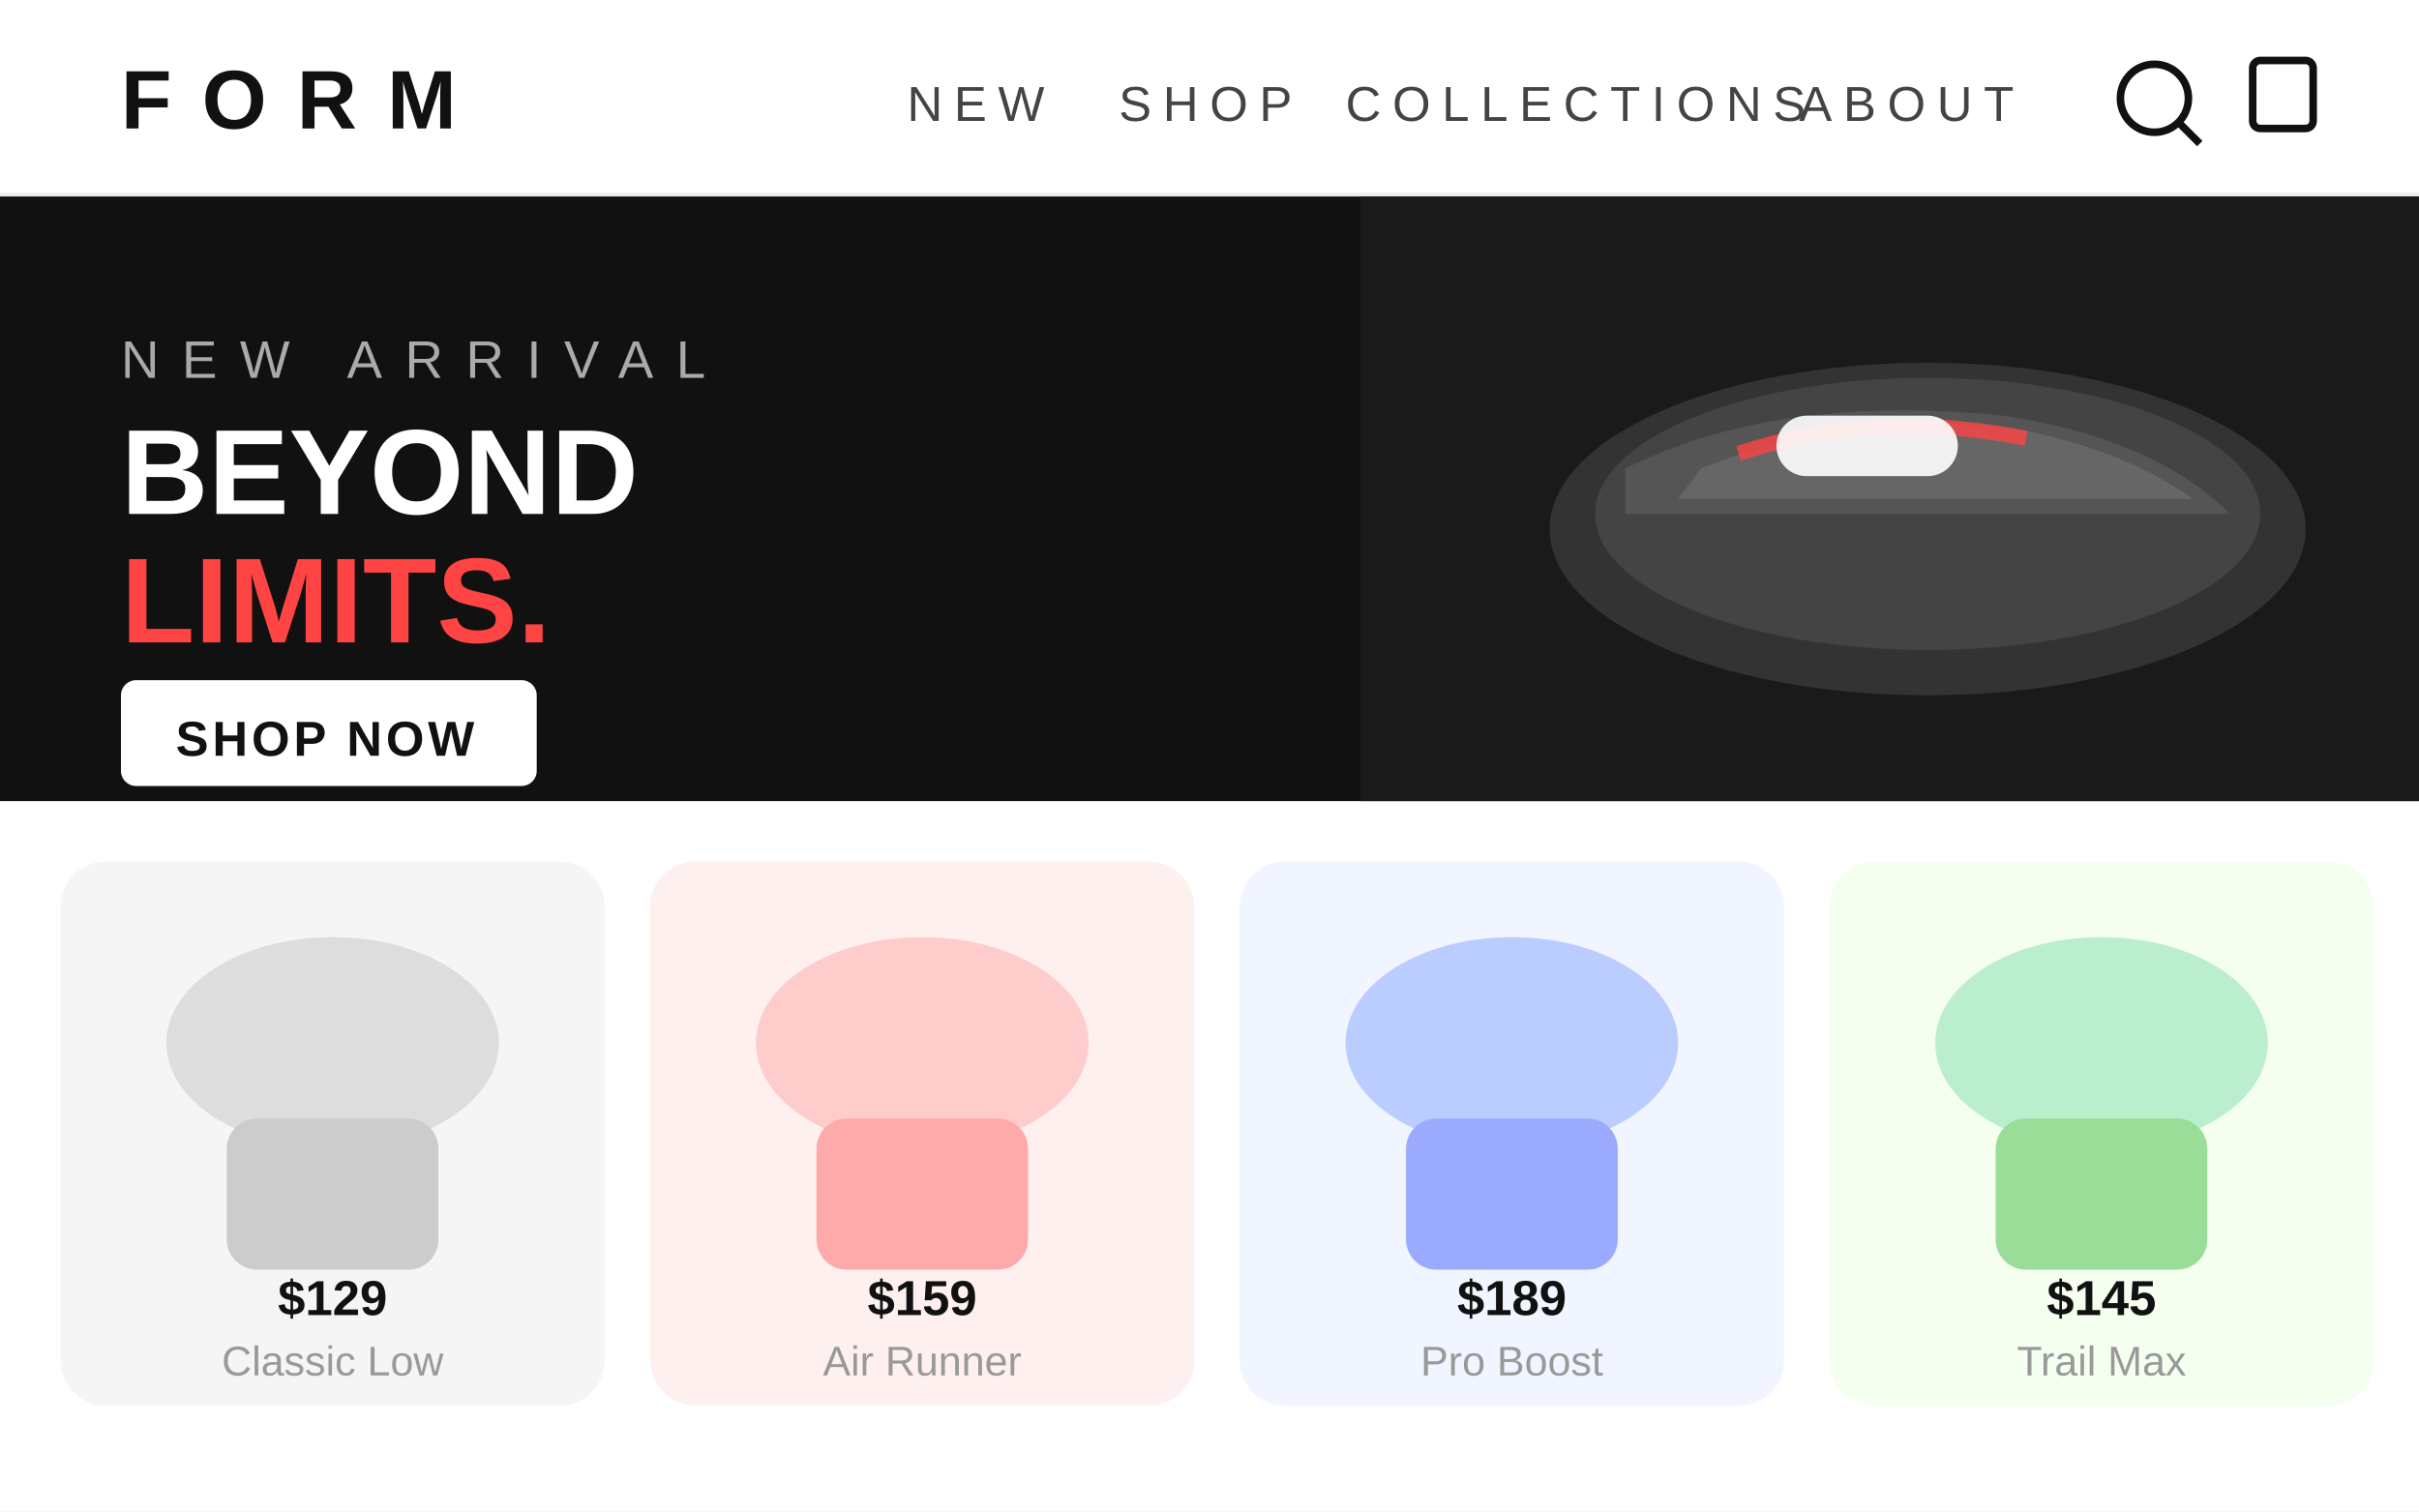
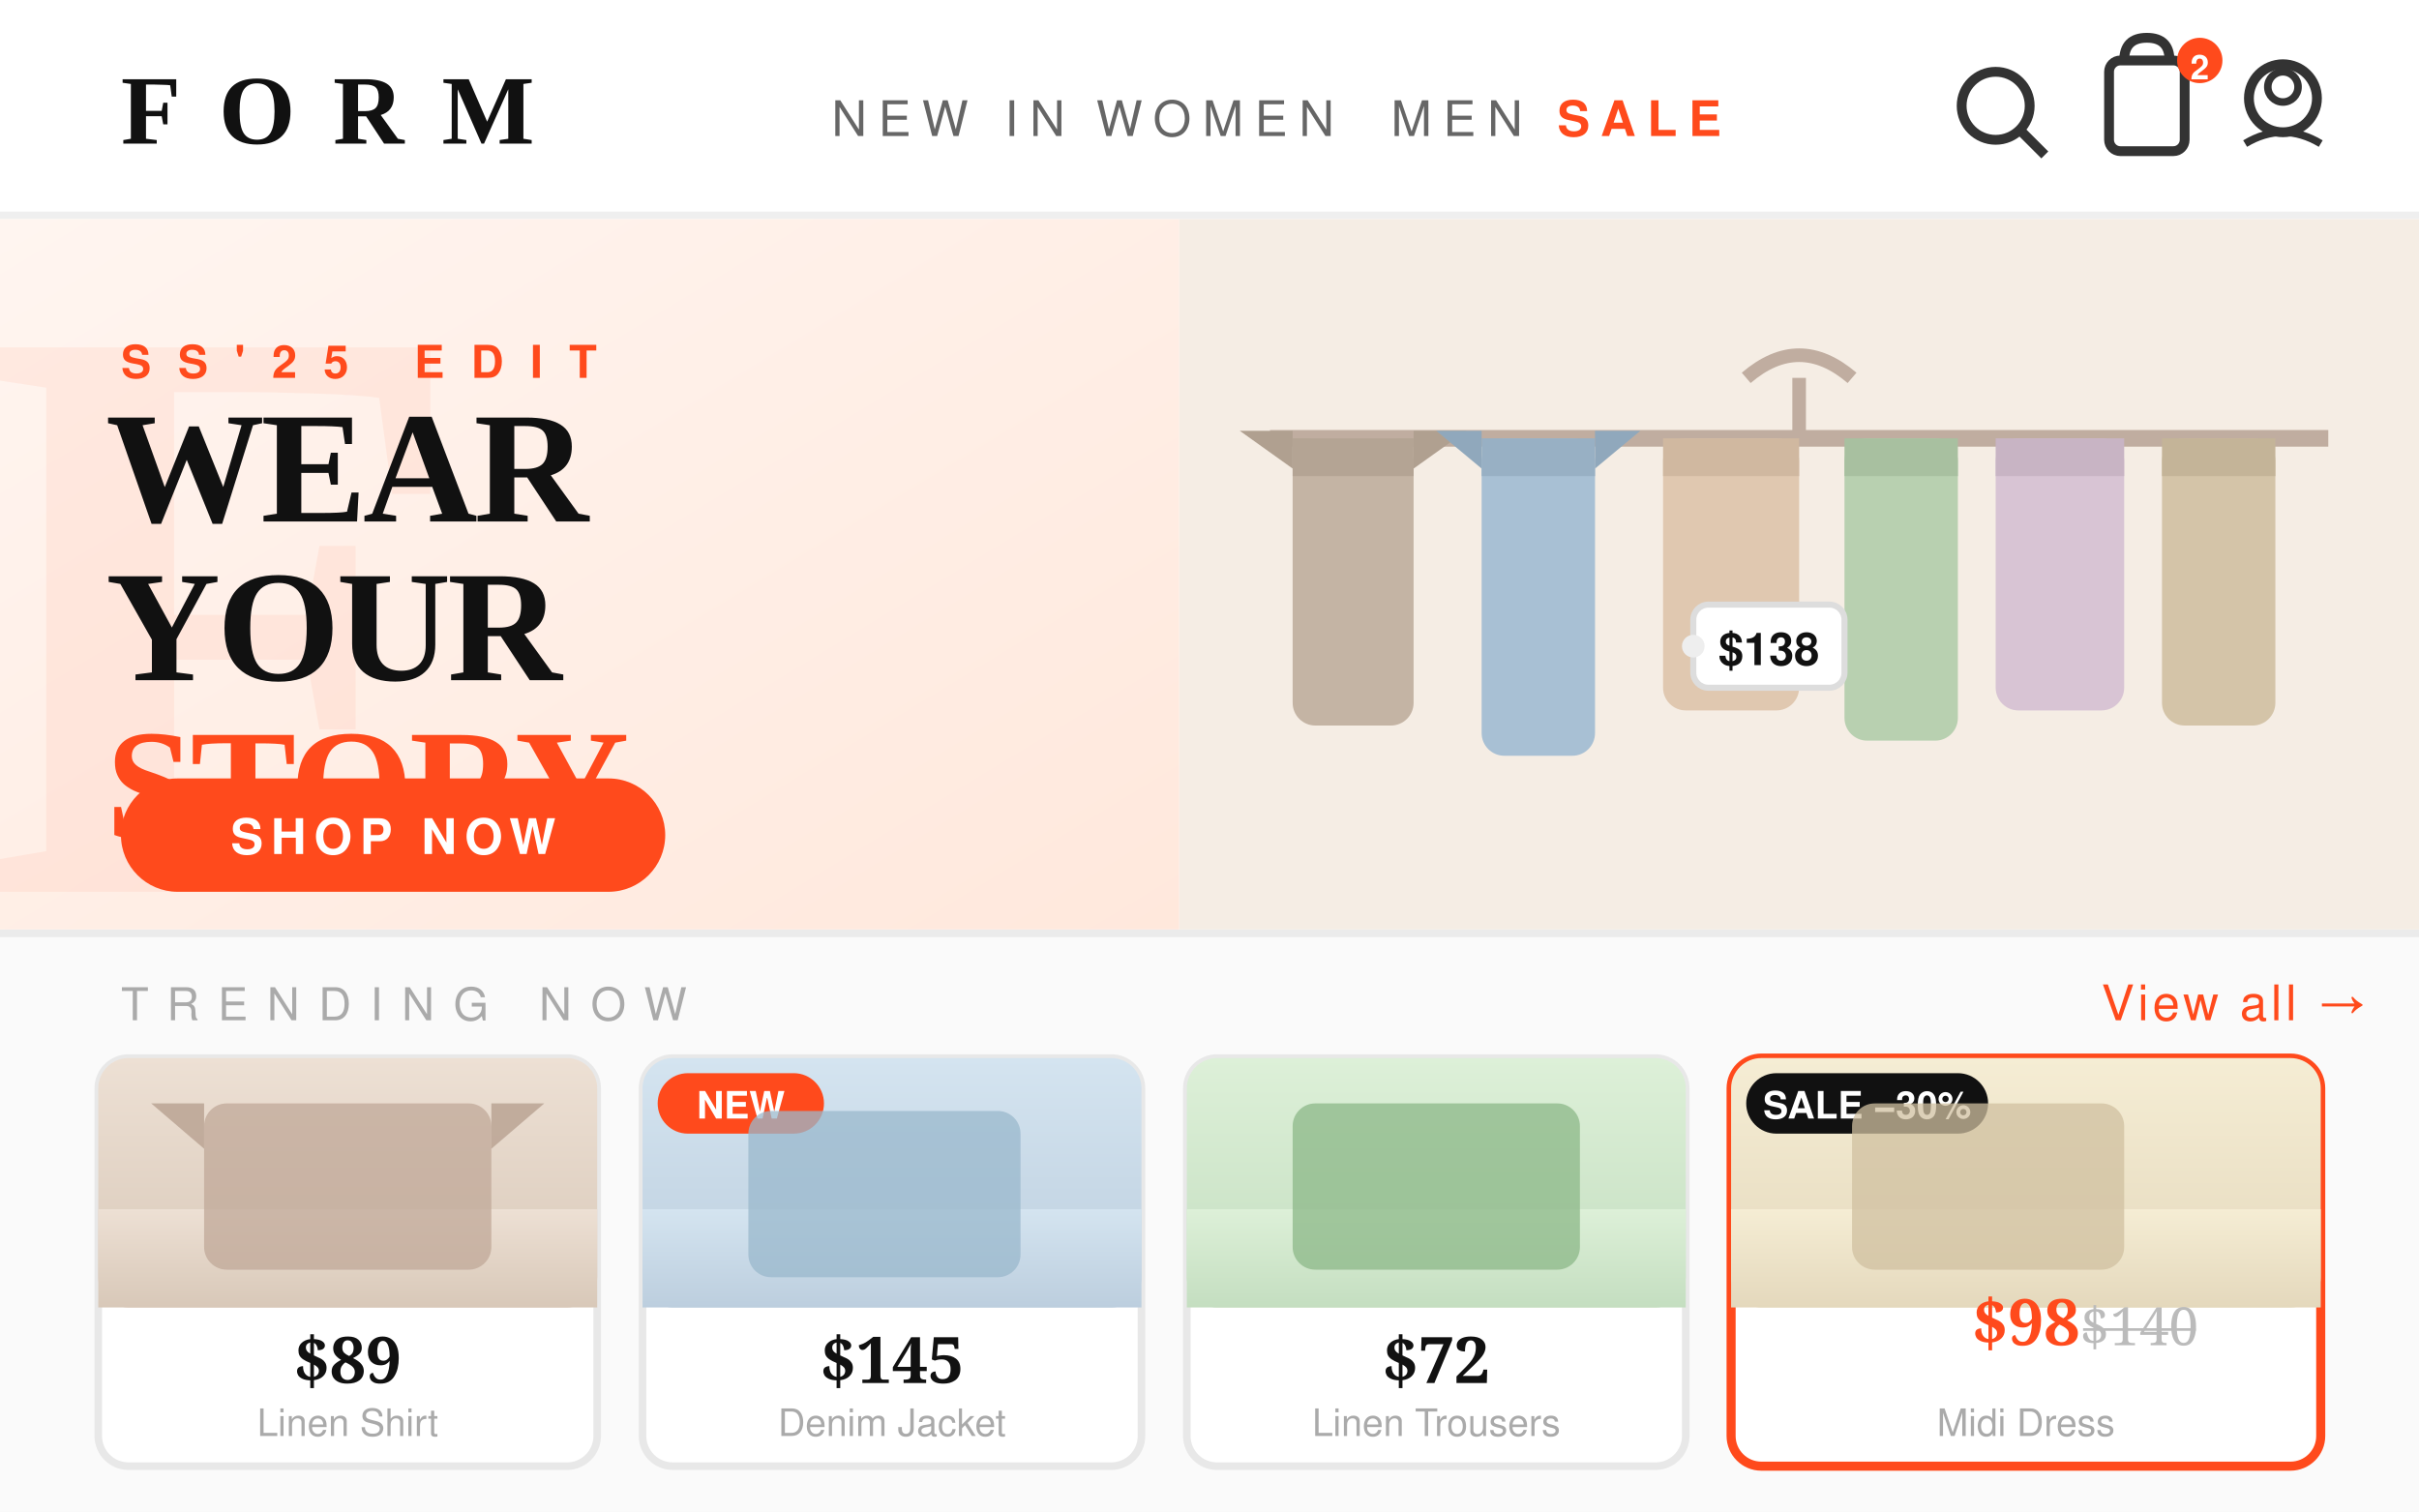
<svg xmlns="http://www.w3.org/2000/svg" width="320" height="200" viewBox="0 0 320 200">
+   <defs>
+     <linearGradient id="ec_hero" x1="0" y1="0" x2="1" y2="1">
+       <stop offset="0%" stop-color="#FFF5F0" />
+       <stop offset="100%" stop-color="#FFE8DC" />
+     </linearGradient>
+     <linearGradient id="ec_img1" x1="0" y1="0" x2="0" y2="1">
+       <stop offset="0%" stop-color="#EDE0D4" />
+       <stop offset="100%" stop-color="#D8C8B8" />
+     </linearGradient>
+     <linearGradient id="ec_img2" x1="0" y1="0" x2="0" y2="1">
+       <stop offset="0%" stop-color="#D4E4F0" />
+       <stop offset="100%" stop-color="#BCCEDE" />
+     </linearGradient>
+     <linearGradient id="ec_img3" x1="0" y1="0" x2="0" y2="1">
+       <stop offset="0%" stop-color="#DDF0D8" />
+       <stop offset="100%" stop-color="#C4DEC0" />
+     </linearGradient>
+     <linearGradient id="ec_img4" x1="0" y1="0" x2="0" y2="1">
+       <stop offset="0%" stop-color="#F5EDD4" />
+       <stop offset="100%" stop-color="#E4D8BC" />
+     </linearGradient>
+   </defs>
  <rect width="320" height="200" fill="#FFFFFF" />
-   <rect x="0" y="0" width="320" height="26" fill="#FFFFFF" />
-   <line x1="0" y1="26" x2="320" y2="26" stroke="#EEEEEE" stroke-width="1" />
-   <text x="16" y="17" font-family="Arial" font-size="11" fill="#111111" font-weight="900" letter-spacing="4">FORM</text>
-   <text x="120" y="16" font-family="Arial" font-size="6.5" fill="#444" letter-spacing="1.5">NEW</text>
-   <text x="148" y="16" font-family="Arial" font-size="6.5" fill="#444" letter-spacing="1.5">SHOP</text>
-   <text x="178" y="16" font-family="Arial" font-size="6.5" fill="#444" letter-spacing="1.5">COLLECTIONS</text>
-   <text x="238" y="16" font-family="Arial" font-size="6.5" fill="#444" letter-spacing="1.5">ABOUT</text>
-   <circle cx="285" cy="13" r="4.5" fill="none" stroke="#111" stroke-width="1" />
-   <line x1="288" y1="16" x2="291" y2="19" stroke="#111" stroke-width="1" />
-   <rect x="298" y="8" width="8" height="9" rx="1" fill="none" stroke="#111" stroke-width="1" />
-   <rect x="0" y="26" width="320" height="80" fill="#111111" />
-   <rect x="180" y="26" width="140" height="80" fill="#1A1A1A" />
-   <ellipse cx="255" cy="70" rx="50" ry="22" fill="#333333" />
-   <ellipse cx="255" cy="68" rx="44" ry="18" fill="#444444" />
-   <path d="M215 62 Q235 52 265 55 Q285 58 295 68 L215 68 Z" fill="#555555" />
-   <path d="M225 62 Q245 54 268 57 Q282 60 290 66 L222 66 Z" fill="#666666" />
-   <path d="M230 60 Q248 54 268 58" fill="none" stroke="#FF4444" stroke-width="2" opacity="0.8" />
-   <rect x="235" y="55" width="24" height="8" rx="4" fill="#FFFFFF" opacity="0.9" />
-   <text x="16" y="50" font-family="Arial" font-size="7" fill="#AAAAAA" letter-spacing="3">NEW ARRIVAL</text>
-   <text x="16" y="68" font-family="Arial" font-size="16" fill="#FFFFFF" font-weight="900">BEYOND</text>
-   <text x="16" y="85" font-family="Arial" font-size="16" fill="#FF4444" font-weight="900">LIMITS.</text>
-   <rect x="16" y="90" width="55" height="14" rx="2" fill="#FFFFFF" />
-   <text x="43" y="100" font-family="Arial" font-size="6.5" fill="#111111" font-weight="700" text-anchor="middle" letter-spacing="0.5">SHOP NOW</text>
-   <rect x="8" y="114" width="72" height="72" rx="6" fill="#F5F5F5" />
-   <ellipse cx="44" cy="138" rx="22" ry="14" fill="#DDDDDD" />
-   <rect x="30" y="148" width="28" height="20" rx="4" fill="#CCCCCC" />
-   <text x="44" y="174" font-family="Arial" font-size="6.5" fill="#111" font-weight="700" text-anchor="middle">$129</text>
-   <text x="44" y="182" font-family="Arial" font-size="5.5" fill="#999" text-anchor="middle">Classic Low</text>
-   <rect x="86" y="114" width="72" height="72" rx="6" fill="#FFF0F0" />
-   <ellipse cx="122" cy="138" rx="22" ry="14" fill="#FFCCCC" />
-   <rect x="108" y="148" width="28" height="20" rx="4" fill="#FFAAAA" />
-   <text x="122" y="174" font-family="Arial" font-size="6.5" fill="#111" font-weight="700" text-anchor="middle">$159</text>
-   <text x="122" y="182" font-family="Arial" font-size="5.5" fill="#999" text-anchor="middle">Air Runner</text>
-   <rect x="164" y="114" width="72" height="72" rx="6" fill="#F0F5FF" />
-   <ellipse cx="200" cy="138" rx="22" ry="14" fill="#BBCCFF" />
-   <rect x="186" y="148" width="28" height="20" rx="4" fill="#99AAFF" />
-   <text x="200" y="174" font-family="Arial" font-size="6.5" fill="#111" font-weight="700" text-anchor="middle">$189</text>
-   <text x="200" y="182" font-family="Arial" font-size="5.5" fill="#999" text-anchor="middle">Pro Boost</text>
-   <rect x="242" y="114" width="72" height="72" rx="6" fill="#F5FFF0" />
-   <ellipse cx="278" cy="138" rx="22" ry="14" fill="#BBEECC" />
-   <rect x="264" y="148" width="28" height="20" rx="4" fill="#99DD99" />
-   <text x="278" y="174" font-family="Arial" font-size="6.5" fill="#111" font-weight="700" text-anchor="middle">$145</text>
-   <text x="278" y="182" font-family="Arial" font-size="5.5" fill="#999" text-anchor="middle">Trail Max</text>
+   <rect x="0" y="0" width="320" height="28" fill="#FFFFFF" />
+   <rect x="0" y="28" width="320" height="1" fill="#EFEFEF" />
+   <text x="16" y="19" font-family="Georgia, 'Times New Roman', serif" font-size="13" fill="#111" font-weight="700" letter-spacing="5">FORM</text>
+   <text x="110" y="18" font-family="Helvetica, Arial, sans-serif" font-size="6.5" fill="#666" letter-spacing="1.5">NEW IN</text>
+   <text x="145" y="18" font-family="Helvetica, Arial, sans-serif" font-size="6.5" fill="#666" letter-spacing="1.5">WOMEN</text>
+   <text x="184" y="18" font-family="Helvetica, Arial, sans-serif" font-size="6.5" fill="#666" letter-spacing="1.5">MEN</text>
+   <text x="206" y="18" font-family="Helvetica, Arial, sans-serif" font-size="6.5" fill="#FF4A1C" letter-spacing="1.5" font-weight="700">SALE</text>
+   <circle cx="264" cy="14" r="4.5" fill="none" stroke="#333" stroke-width="1.3" />
+   <line x1="267.5" y1="17.5" x2="270.5" y2="20.5" stroke="#333" stroke-width="1.3" />
+   <rect x="279" y="8" width="10" height="12" rx="1.5" fill="none" stroke="#333" stroke-width="1.3" />
+   <path d="M281 8 Q281 5 284 5 Q287 5 287 8" fill="none" stroke="#333" stroke-width="1.3" />
+   <circle cx="291" cy="8" r="3" fill="#FF4A1C" />
+   <text x="291" y="10.5" font-family="Helvetica, Arial, sans-serif" font-size="4.5" fill="#FFF" font-weight="700" text-anchor="middle">2</text>
+   <circle cx="302" cy="13" r="4.5" fill="none" stroke="#333" stroke-width="1.3" />
+   <circle cx="302" cy="11.5" r="2" fill="none" stroke="#333" stroke-width="1" />
+   <path d="M297 19 Q302 16 307 19" fill="none" stroke="#333" stroke-width="1" />
+   <rect x="0" y="29" width="156" height="94" fill="url(#ec_hero)" />
+   <text x="-5" y="118" font-family="Georgia, 'Times New Roman', serif" font-size="110" fill="#FF4A1C" opacity="0.07" font-weight="700">F</text>
+   <text x="16" y="50" font-family="Helvetica, Arial, sans-serif" font-size="6" fill="#FF4A1C" letter-spacing="3.5" font-weight="700">SS'25 EDIT</text>
+   <text x="14" y="69" font-family="Georgia, 'Times New Roman', serif" font-size="21" fill="#111" font-weight="700" letter-spacing="-0.5">WEAR</text>
+   <text x="14" y="90" font-family="Georgia, 'Times New Roman', serif" font-size="21" fill="#111" font-weight="700" letter-spacing="-0.5">YOUR</text>
+   <text x="14" y="111" font-family="Georgia, 'Times New Roman', serif" font-size="21" fill="#FF4A1C" font-weight="700" letter-spacing="-0.5">STORY.</text>
+   <rect x="16" y="103" width="72" height="15" rx="7.5" fill="#FF4A1C" />
+   <text x="52" y="113" font-family="Helvetica, Arial, sans-serif" font-size="6.5" fill="#FFF" font-weight="700" text-anchor="middle" letter-spacing="1">SHOP NOW</text>
+   <rect x="156" y="29" width="164" height="94" fill="#F5EDE4" />
+   <line x1="168" y1="58" x2="308" y2="58" stroke="#C0ADA0" stroke-width="2.2" />
+   <line x1="238" y1="50" x2="238" y2="58" stroke="#C0ADA0" stroke-width="1.8" />
+   <path d="M231 50 Q238 44 245 50" fill="none" stroke="#C0ADA0" stroke-width="1.8" />
+   <rect x="171" y="58" width="16" height="38" rx="3" fill="#C4B4A4" />
+   <rect x="171" y="58" width="16" height="5" rx="0" fill="#B4A494" />
+   <path d="M171 62 L164 57 L171 57" fill="#B0A090" />
+   <path d="M187 62 L194 57 L187 57" fill="#B0A090" />
+   <rect x="196" y="58" width="15" height="42" rx="3" fill="#A8C0D4" />
+   <rect x="196" y="58" width="15" height="5" fill="#98B0C4" />
+   <path d="M196 62 L190 57 L196 57" fill="#90A8BC" />
+   <path d="M211 62 L217 57 L211 57" fill="#90A8BC" />
+   <rect x="220" y="58" width="18" height="36" rx="3" fill="#E0C8B0" />
+   <rect x="220" y="58" width="18" height="5" fill="#D0B8A0" />
+   <rect x="244" y="58" width="15" height="40" rx="3" fill="#B8D0B0" />
+   <rect x="244" y="58" width="15" height="5" fill="#A8C0A0" />
+   <rect x="264" y="58" width="17" height="36" rx="3" fill="#D8C4D4" />
+   <rect x="264" y="58" width="17" height="5" fill="#C8B4C4" />
+   <rect x="286" y="58" width="15" height="38" rx="3" fill="#D4C4A8" />
+   <rect x="286" y="58" width="15" height="5" fill="#C4B498" />
+   <rect x="224" y="80" width="20" height="11" rx="2" fill="#FFFFFF" />
+   <rect x="224" y="80" width="20" height="11" rx="2" fill="none" stroke="#DDD" stroke-width="0.8" />
+   <text x="234" y="88" font-family="Helvetica, Arial, sans-serif" font-size="6" fill="#111" font-weight="700" text-anchor="middle">$138</text>
+   <circle cx="224" cy="85.5" r="1.5" fill="#EEE" />
+   <rect x="0" y="123" width="320" height="77" fill="#FAFAFA" />
+   <rect x="0" y="123" width="320" height="1" fill="#EBEBEB" />
+   <text x="16" y="135" font-family="Helvetica, Arial, sans-serif" font-size="6" fill="#AAAAAA" letter-spacing="2.5">TRENDING NOW</text>
+   <text x="278" y="135" font-family="Helvetica, Arial, sans-serif" font-size="6.5" fill="#FF4A1C" letter-spacing="0.5">View all →</text>
+   <rect x="13" y="140" width="66" height="54" rx="4" fill="#FFFFFF" />
+   <rect x="13" y="140" width="66" height="54" rx="4" fill="none" stroke="#E8E8E8" stroke-width="1" />
+   <rect x="13" y="140" width="66" height="33" rx="4" fill="url(#ec_img1)" />
+   <rect x="13" y="160" width="66" height="13" fill="url(#ec_img1)" />
+   <rect x="27" y="146" width="38" height="22" rx="3" fill="#C0A898" opacity="0.75" />
+   <path d="M27 152 L20 146 L27 146" fill="#B09888" opacity="0.7" />
+   <path d="M65 152 L72 146 L65 146" fill="#B09888" opacity="0.7" />
+   <text x="46" y="183" font-family="Georgia, serif" font-size="8.5" fill="#111" font-weight="700" text-anchor="middle">$89</text>
+   <text x="46" y="190" font-family="Helvetica, Arial, sans-serif" font-size="5" fill="#AAA" text-anchor="middle">Linen Shirt</text>
+   <rect x="85" y="140" width="66" height="54" rx="4" fill="#FFFFFF" />
+   <rect x="85" y="140" width="66" height="54" rx="4" fill="none" stroke="#E8E8E8" stroke-width="1" />
+   <rect x="85" y="140" width="66" height="33" rx="4" fill="url(#ec_img2)" />
+   <rect x="85" y="160" width="66" height="13" fill="url(#ec_img2)" />
+   <rect x="87" y="142" width="22" height="8" rx="4" fill="#FF4A1C" />
+   <text x="98" y="148" font-family="Helvetica, Arial, sans-serif" font-size="5" fill="#FFF" font-weight="700" text-anchor="middle">NEW</text>
+   <rect x="99" y="147" width="36" height="22" rx="3" fill="#9AB8CC" opacity="0.75" />
+   <text x="118" y="183" font-family="Georgia, serif" font-size="8.5" fill="#111" font-weight="700" text-anchor="middle">$145</text>
+   <text x="118" y="190" font-family="Helvetica, Arial, sans-serif" font-size="5" fill="#AAA" text-anchor="middle">Denim Jacket</text>
+   <rect x="157" y="140" width="66" height="54" rx="4" fill="#FFFFFF" />
+   <rect x="157" y="140" width="66" height="54" rx="4" fill="none" stroke="#E8E8E8" stroke-width="1" />
+   <rect x="157" y="140" width="66" height="33" rx="4" fill="url(#ec_img3)" />
+   <rect x="157" y="160" width="66" height="13" fill="url(#ec_img3)" />
+   <rect x="171" y="146" width="38" height="22" rx="3" fill="#8CB888" opacity="0.75" />
+   <text x="190" y="183" font-family="Georgia, serif" font-size="8.5" fill="#111" font-weight="700" text-anchor="middle">$72</text>
+   <text x="190" y="190" font-family="Helvetica, Arial, sans-serif" font-size="5" fill="#AAA" text-anchor="middle">Linen Trousers</text>
+   <rect x="229" y="140" width="78" height="54" rx="4" fill="#FFFFFF" />
+   <rect x="229" y="140" width="78" height="54" rx="4" fill="none" stroke="#FF4A1C" stroke-width="1.2" />
+   <rect x="229" y="140" width="78" height="33" rx="4" fill="url(#ec_img4)" />
+   <rect x="229" y="160" width="78" height="13" fill="url(#ec_img4)" />
+   <rect x="231" y="142" width="32" height="8" rx="4" fill="#111" />
+   <text x="247" y="148" font-family="Helvetica, Arial, sans-serif" font-size="5" fill="#FFF" font-weight="700" text-anchor="middle">SALE −30%</text>
+   <rect x="245" y="146" width="36" height="22" rx="3" fill="#D0C0A0" opacity="0.75" />
+   <text x="268" y="178" font-family="Georgia, serif" font-size="8.5" fill="#FF4A1C" font-weight="700" text-anchor="middle">$98</text>
+   <text x="283" y="178" font-family="Georgia, serif" font-size="7" fill="#BBB" text-anchor="middle" text-decoration="line-through">$140</text>
+   <text x="268" y="190" font-family="Helvetica, Arial, sans-serif" font-size="5" fill="#AAA" text-anchor="middle">Midi Dress</text>
</svg>
